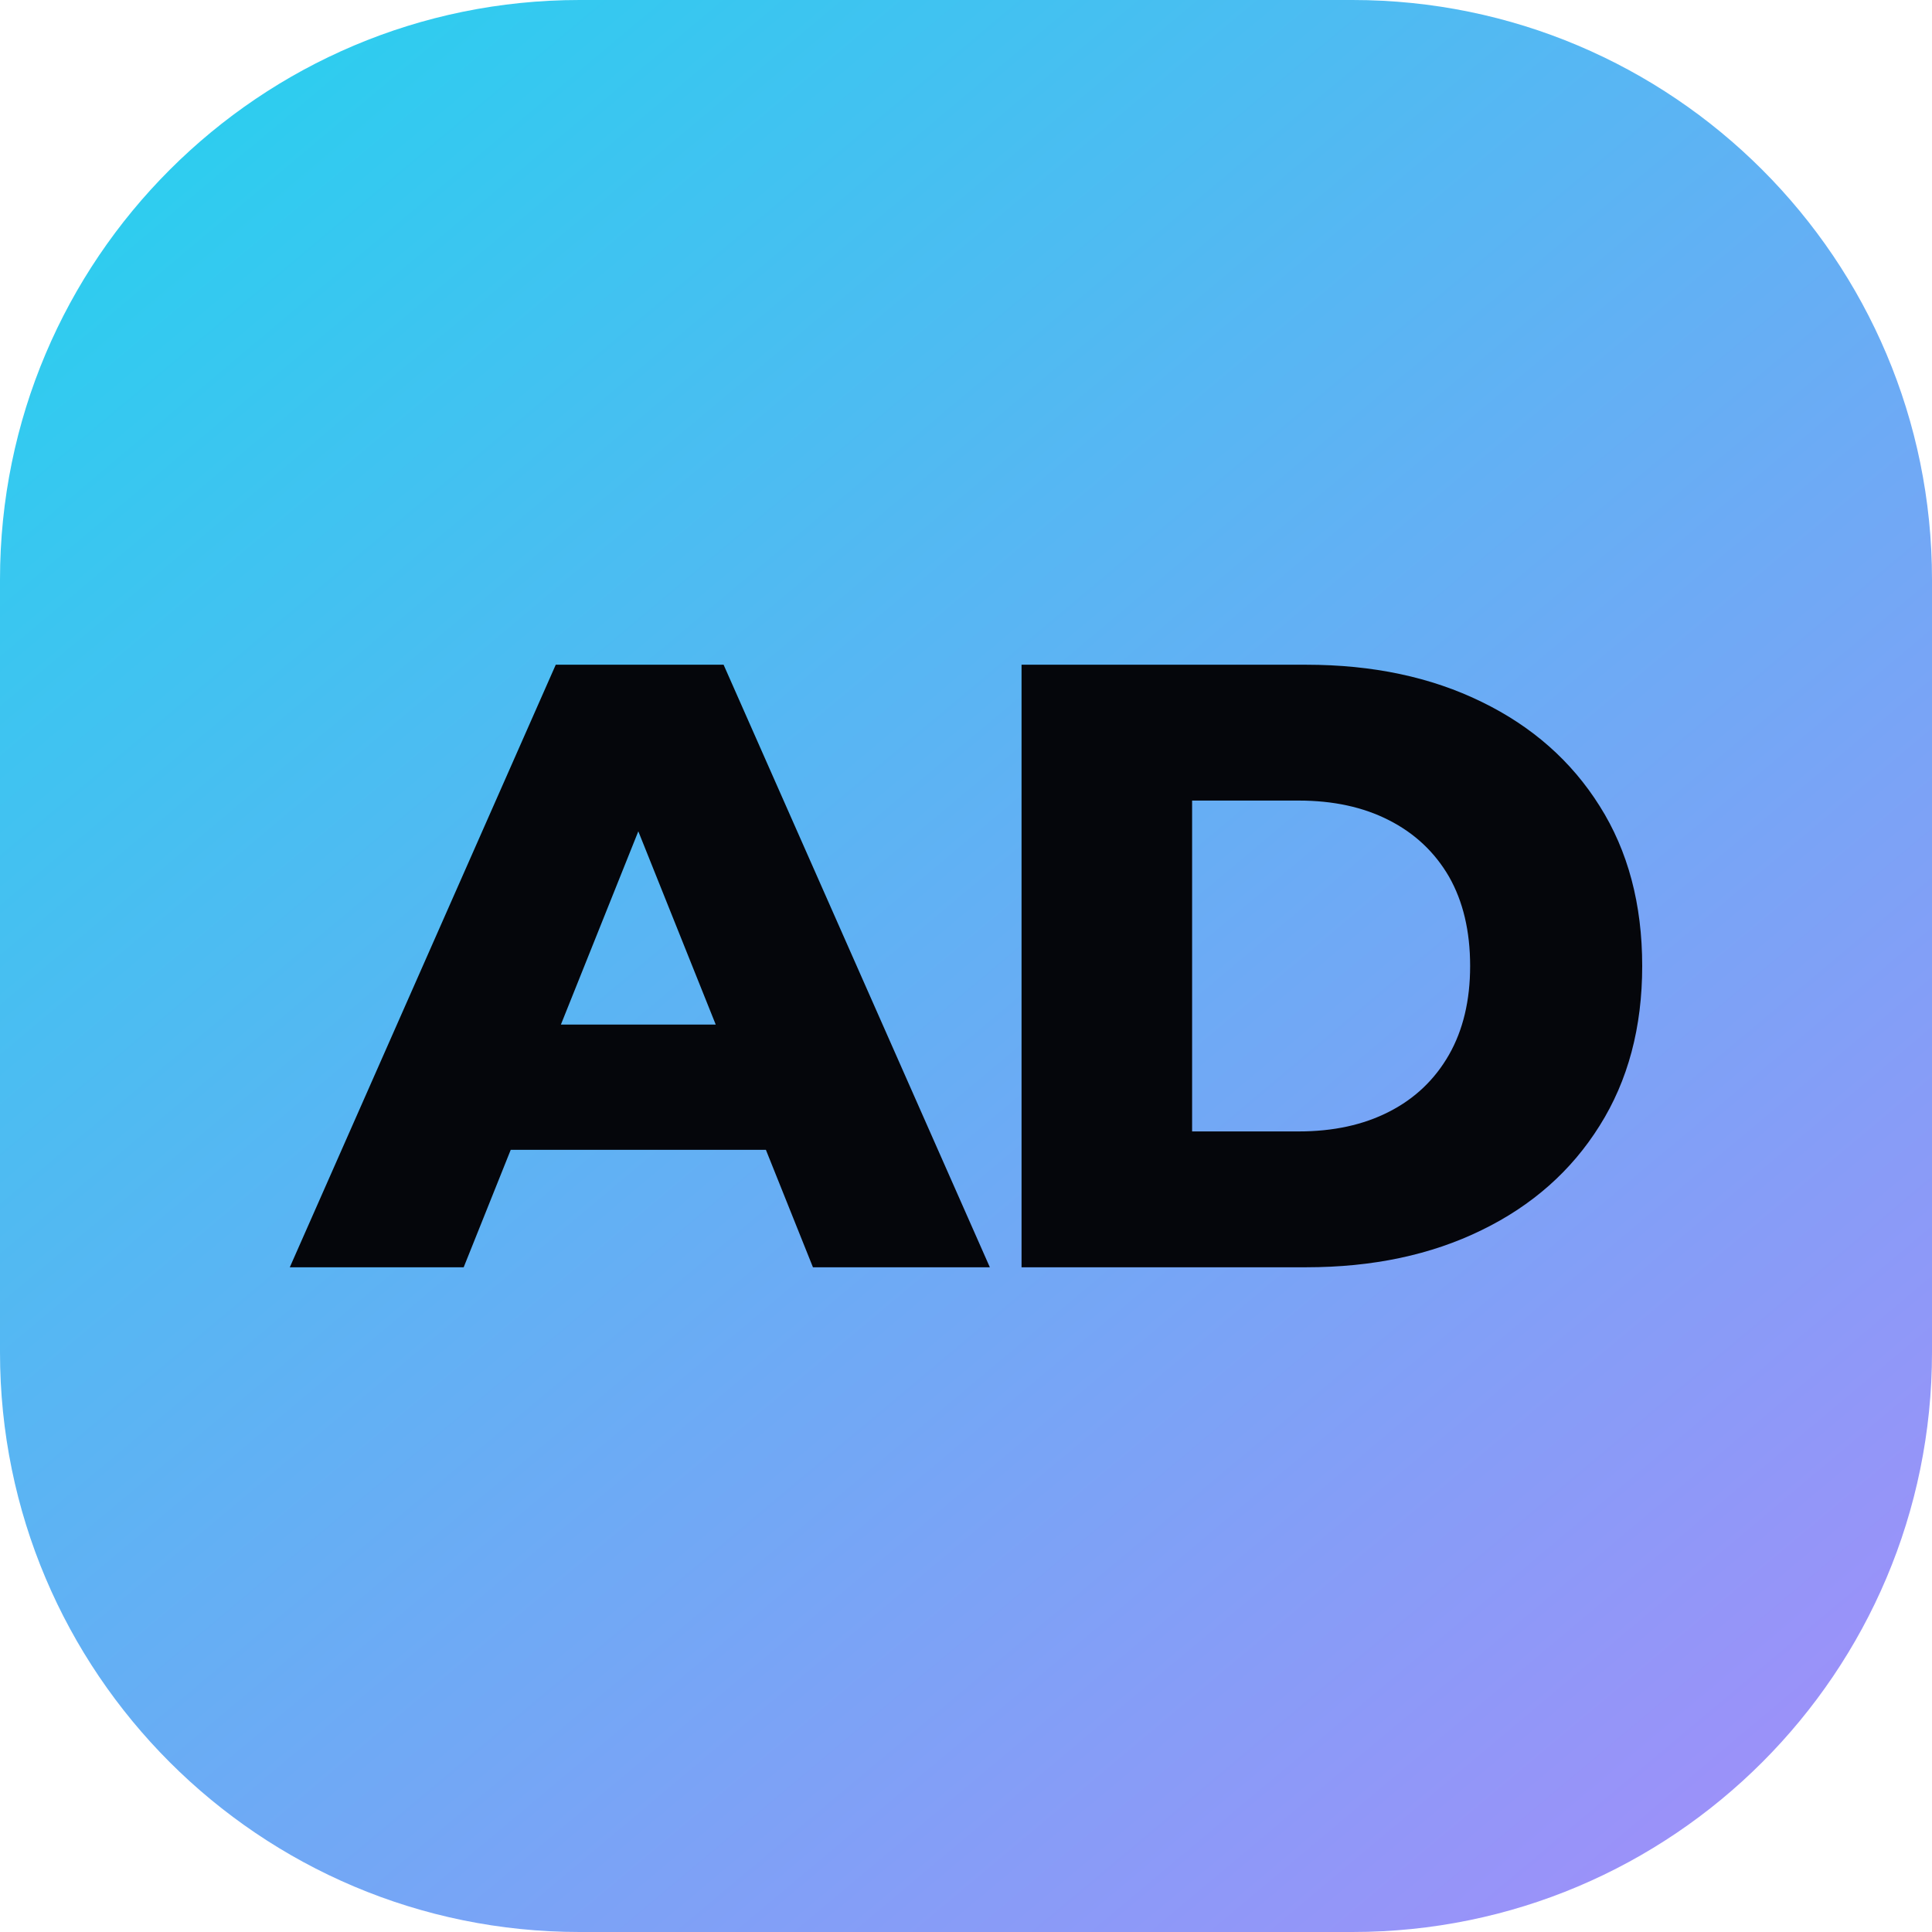
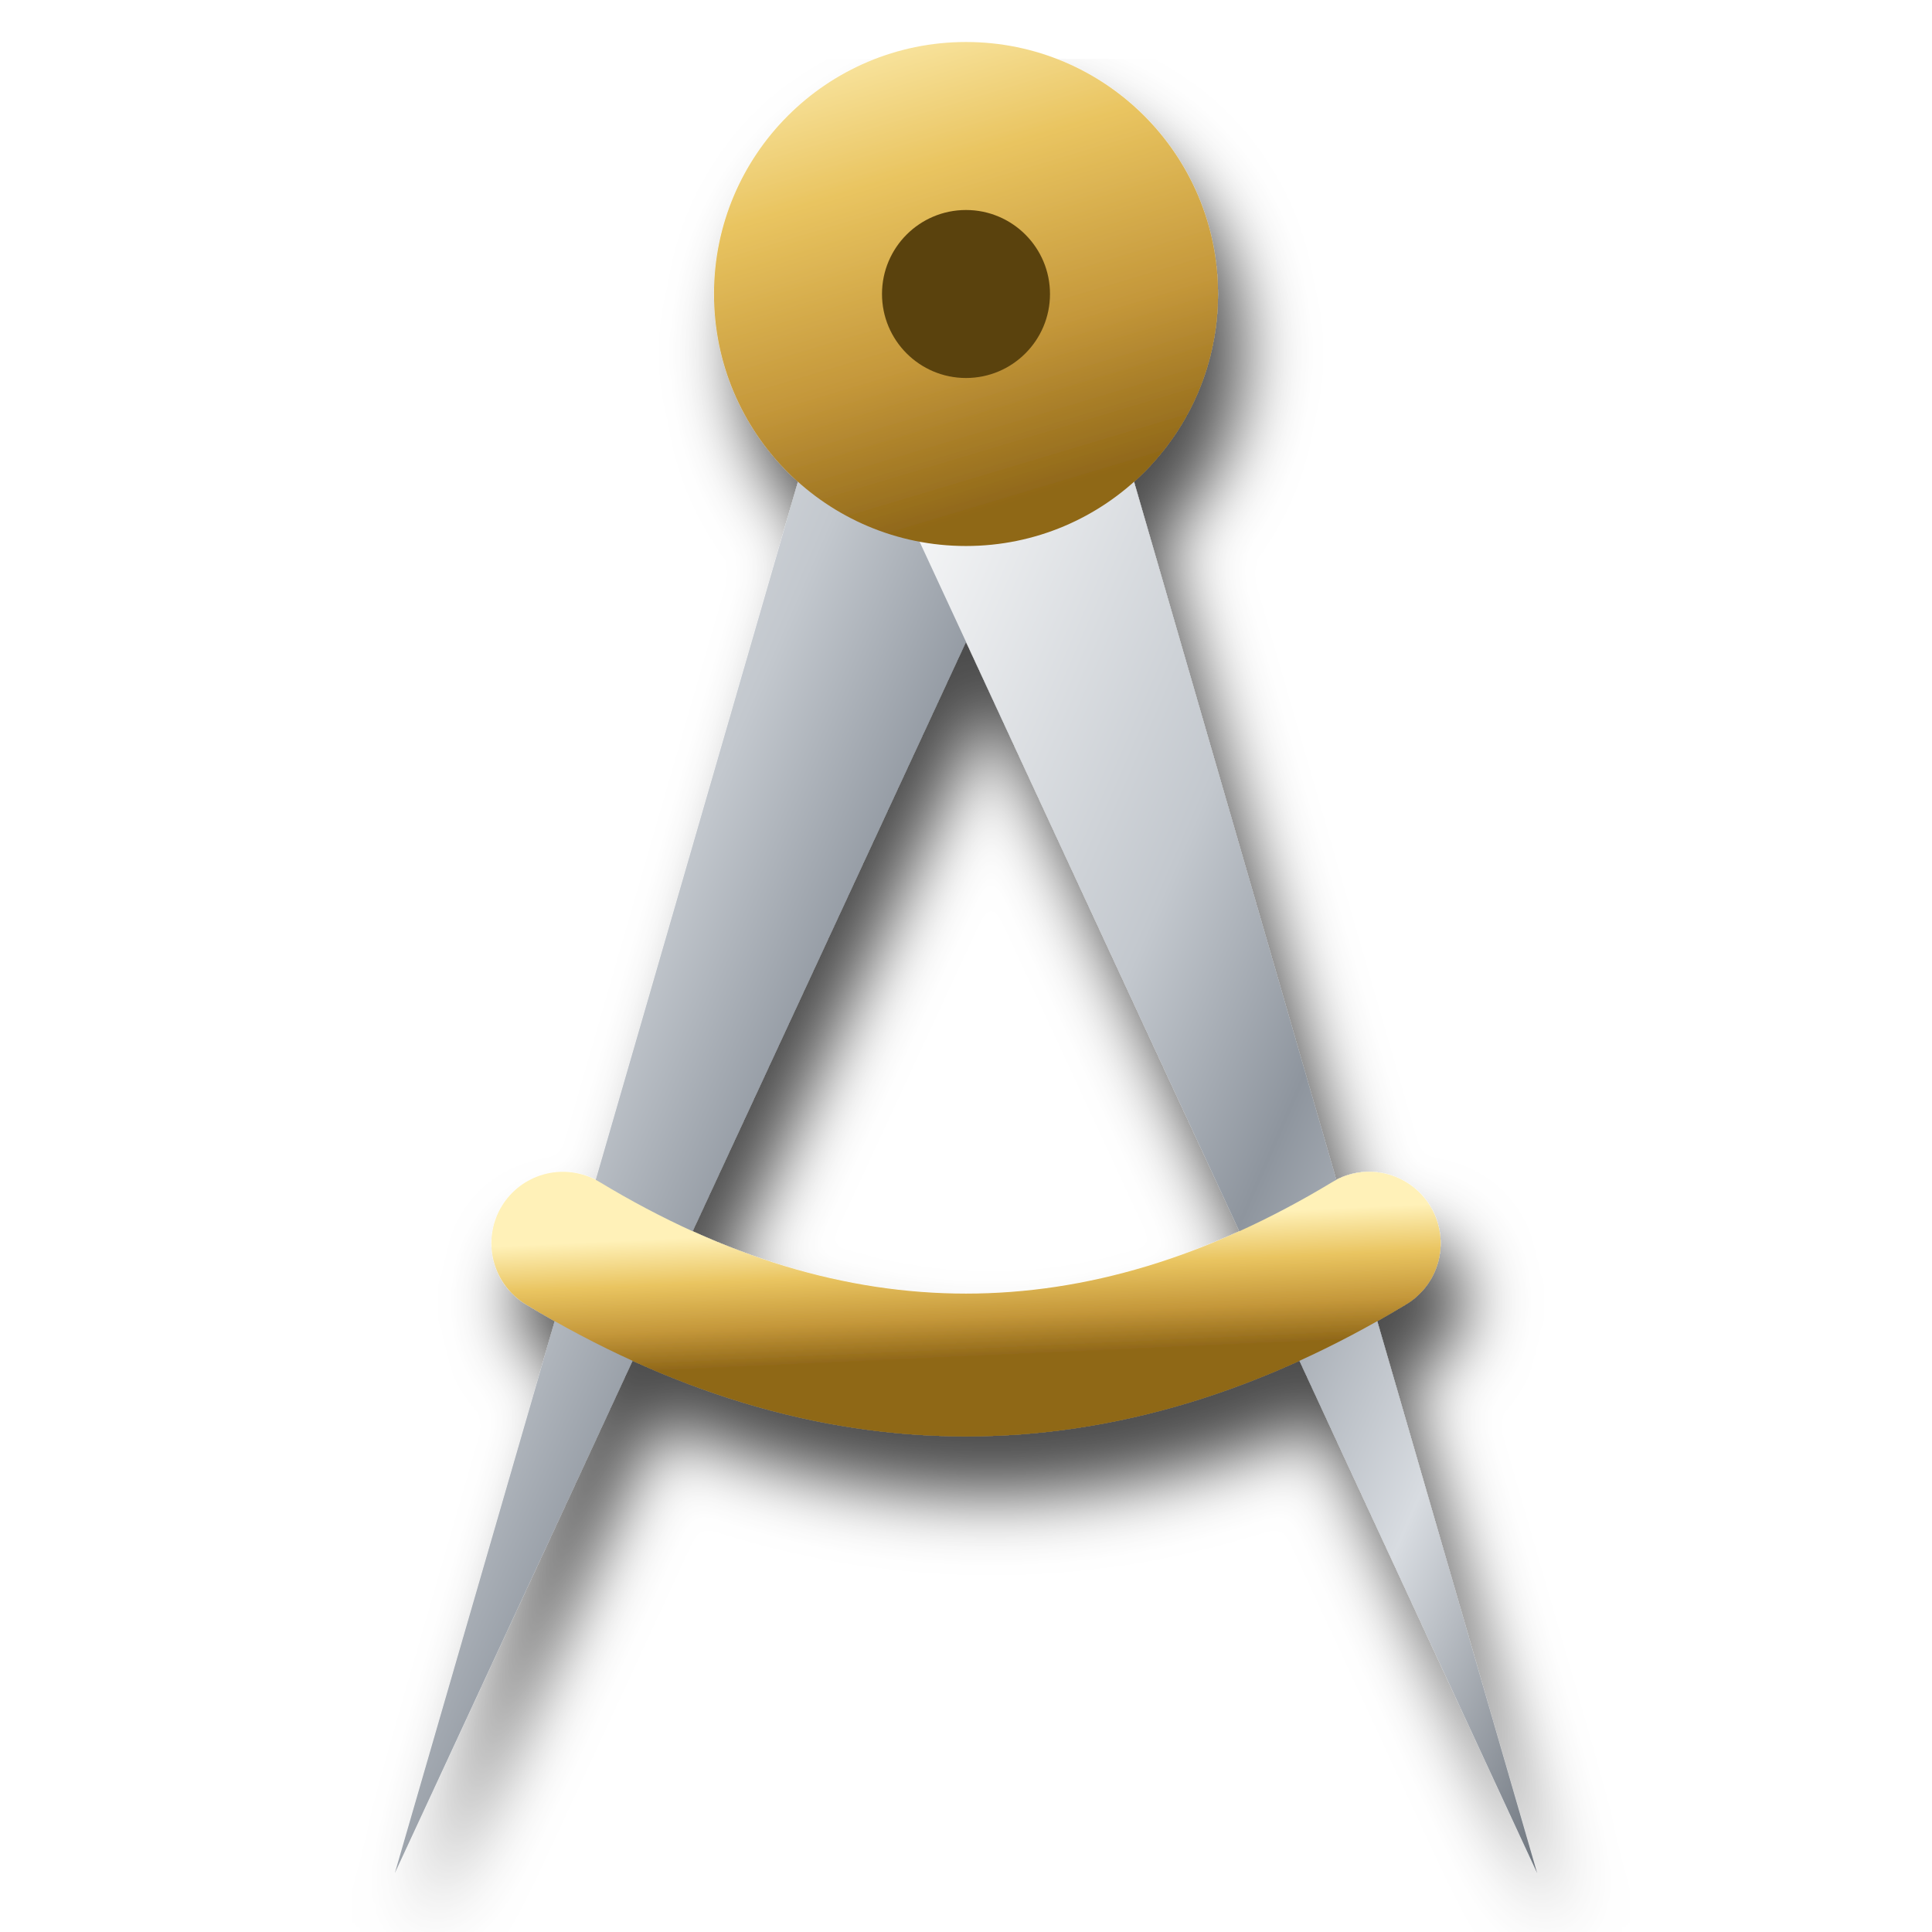
- <svg xmlns="http://www.w3.org/2000/svg" viewBox="0 0 64 64">
+ <svg xmlns="http://www.w3.org/2000/svg" viewBox="9 8 46 46">
+   <style>
+     .s1 { stop-color: #ffffff } .s2 { stop-color: #c3c8ce } .s3 { stop-color: #8e959e } .s4 { stop-color: #d8dce1 } .s5 { stop-color: #6c737c }
+     .g1 { stop-color: #fff1b8 } .g2 { stop-color: #e9c460 } .g3 { stop-color: #c4973a } .g4 { stop-color: #8f6718 }
+     /* On a light browser chrome the legs take darker gunmetal and the gold deep bronze. */
+     @media (prefers-color-scheme: light) {
+       .s1 { stop-color: #9aa1aa } .s2 { stop-color: #5d646d } .s3 { stop-color: #343a41 } .s4 { stop-color: #6b727b } .s5 { stop-color: #22262b }
+       .g1 { stop-color: #e7b06c } .g2 { stop-color: #c27f42 } .g3 { stop-color: #8f5524 } .g4 { stop-color: #5e3812 }
+     }
+   </style>
  <defs>
-     <linearGradient id="adioz-mark" x1="0.047" y1="-0.04" x2="0.953" y2="1.04">
-       <stop offset="0" stop-color="#22d3ee" />
-       <stop offset="1" stop-color="#a78bfa" />
+     <linearGradient id="steel" x1="0" y1="0" x2="1" y2="1">
+       <stop offset="0" class="s1" />
+       <stop offset="0.38" class="s2" />
+       <stop offset="0.55" class="s3" />
+       <stop offset="0.78" class="s4" />
+       <stop offset="1" class="s5" />
    </linearGradient>
+     <linearGradient id="gold" x1="0" y1="0" x2="0.3" y2="1">
+       <stop offset="0" class="g1" />
+       <stop offset="0.35" class="g2" />
+       <stop offset="0.7" class="g3" />
+       <stop offset="1" class="g4" />
+     </linearGradient>
+     <filter id="raise" x="-20%" y="-20%" width="140%" height="140%" color-interpolation-filters="sRGB">
+       <feDropShadow dx="0" dy="-0.6" stdDeviation="0" flood-color="#fff" flood-opacity="0.45" />
+       <feDropShadow dx="0.6" dy="1.4" stdDeviation="0.8" flood-color="#000" flood-opacity="0.7" />
+     </filter>
  </defs>
-   <rect width="64" height="64" rx="19.2" fill="url(#adioz-mark)" />
-   <path fill="#05060b" d="M9.6 41.98 18.41 22.02H23.97L32.79 41.98H26.93L20.04 24.78H22.25L15.36 41.98ZM14.42 38.09 15.87 33.94H25.61L27.08 38.09ZM33.84 41.98V22.02H43.27Q46.57 22.02 49.08 23.25Q51.59 24.47 52.99 26.7Q54.4 28.93 54.4 32Q54.4 35.05 52.99 37.29Q51.59 39.53 49.08 40.75Q46.57 41.98 43.27 41.98ZM39.49 37.48H43.02Q44.74 37.48 46.01 36.83Q47.29 36.18 48 34.94Q48.7 33.71 48.7 32Q48.7 30.27 48 29.04Q47.29 27.82 46.01 27.17Q44.74 26.52 43.02 26.52H39.49Z" />
+   <g filter="url(#raise)">
+     <path d="M28.6 17.4 33.8 19.4 18.4 52.6Z" fill="url(#steel)" />
+     <path d="M35.4 17.4 30.2 19.4 45.6 52.6Z" fill="url(#steel)" />
+     <path d="M22.4 37.6Q32 43.4 41.6 37.6" fill="none" stroke="url(#gold)" stroke-width="3.4" stroke-linecap="round" />
+     <circle cx="32" cy="15" r="6" fill="url(#gold)" />
+     <circle cx="32" cy="15" r="2" fill="#5a4210" />
+   </g>
</svg>
